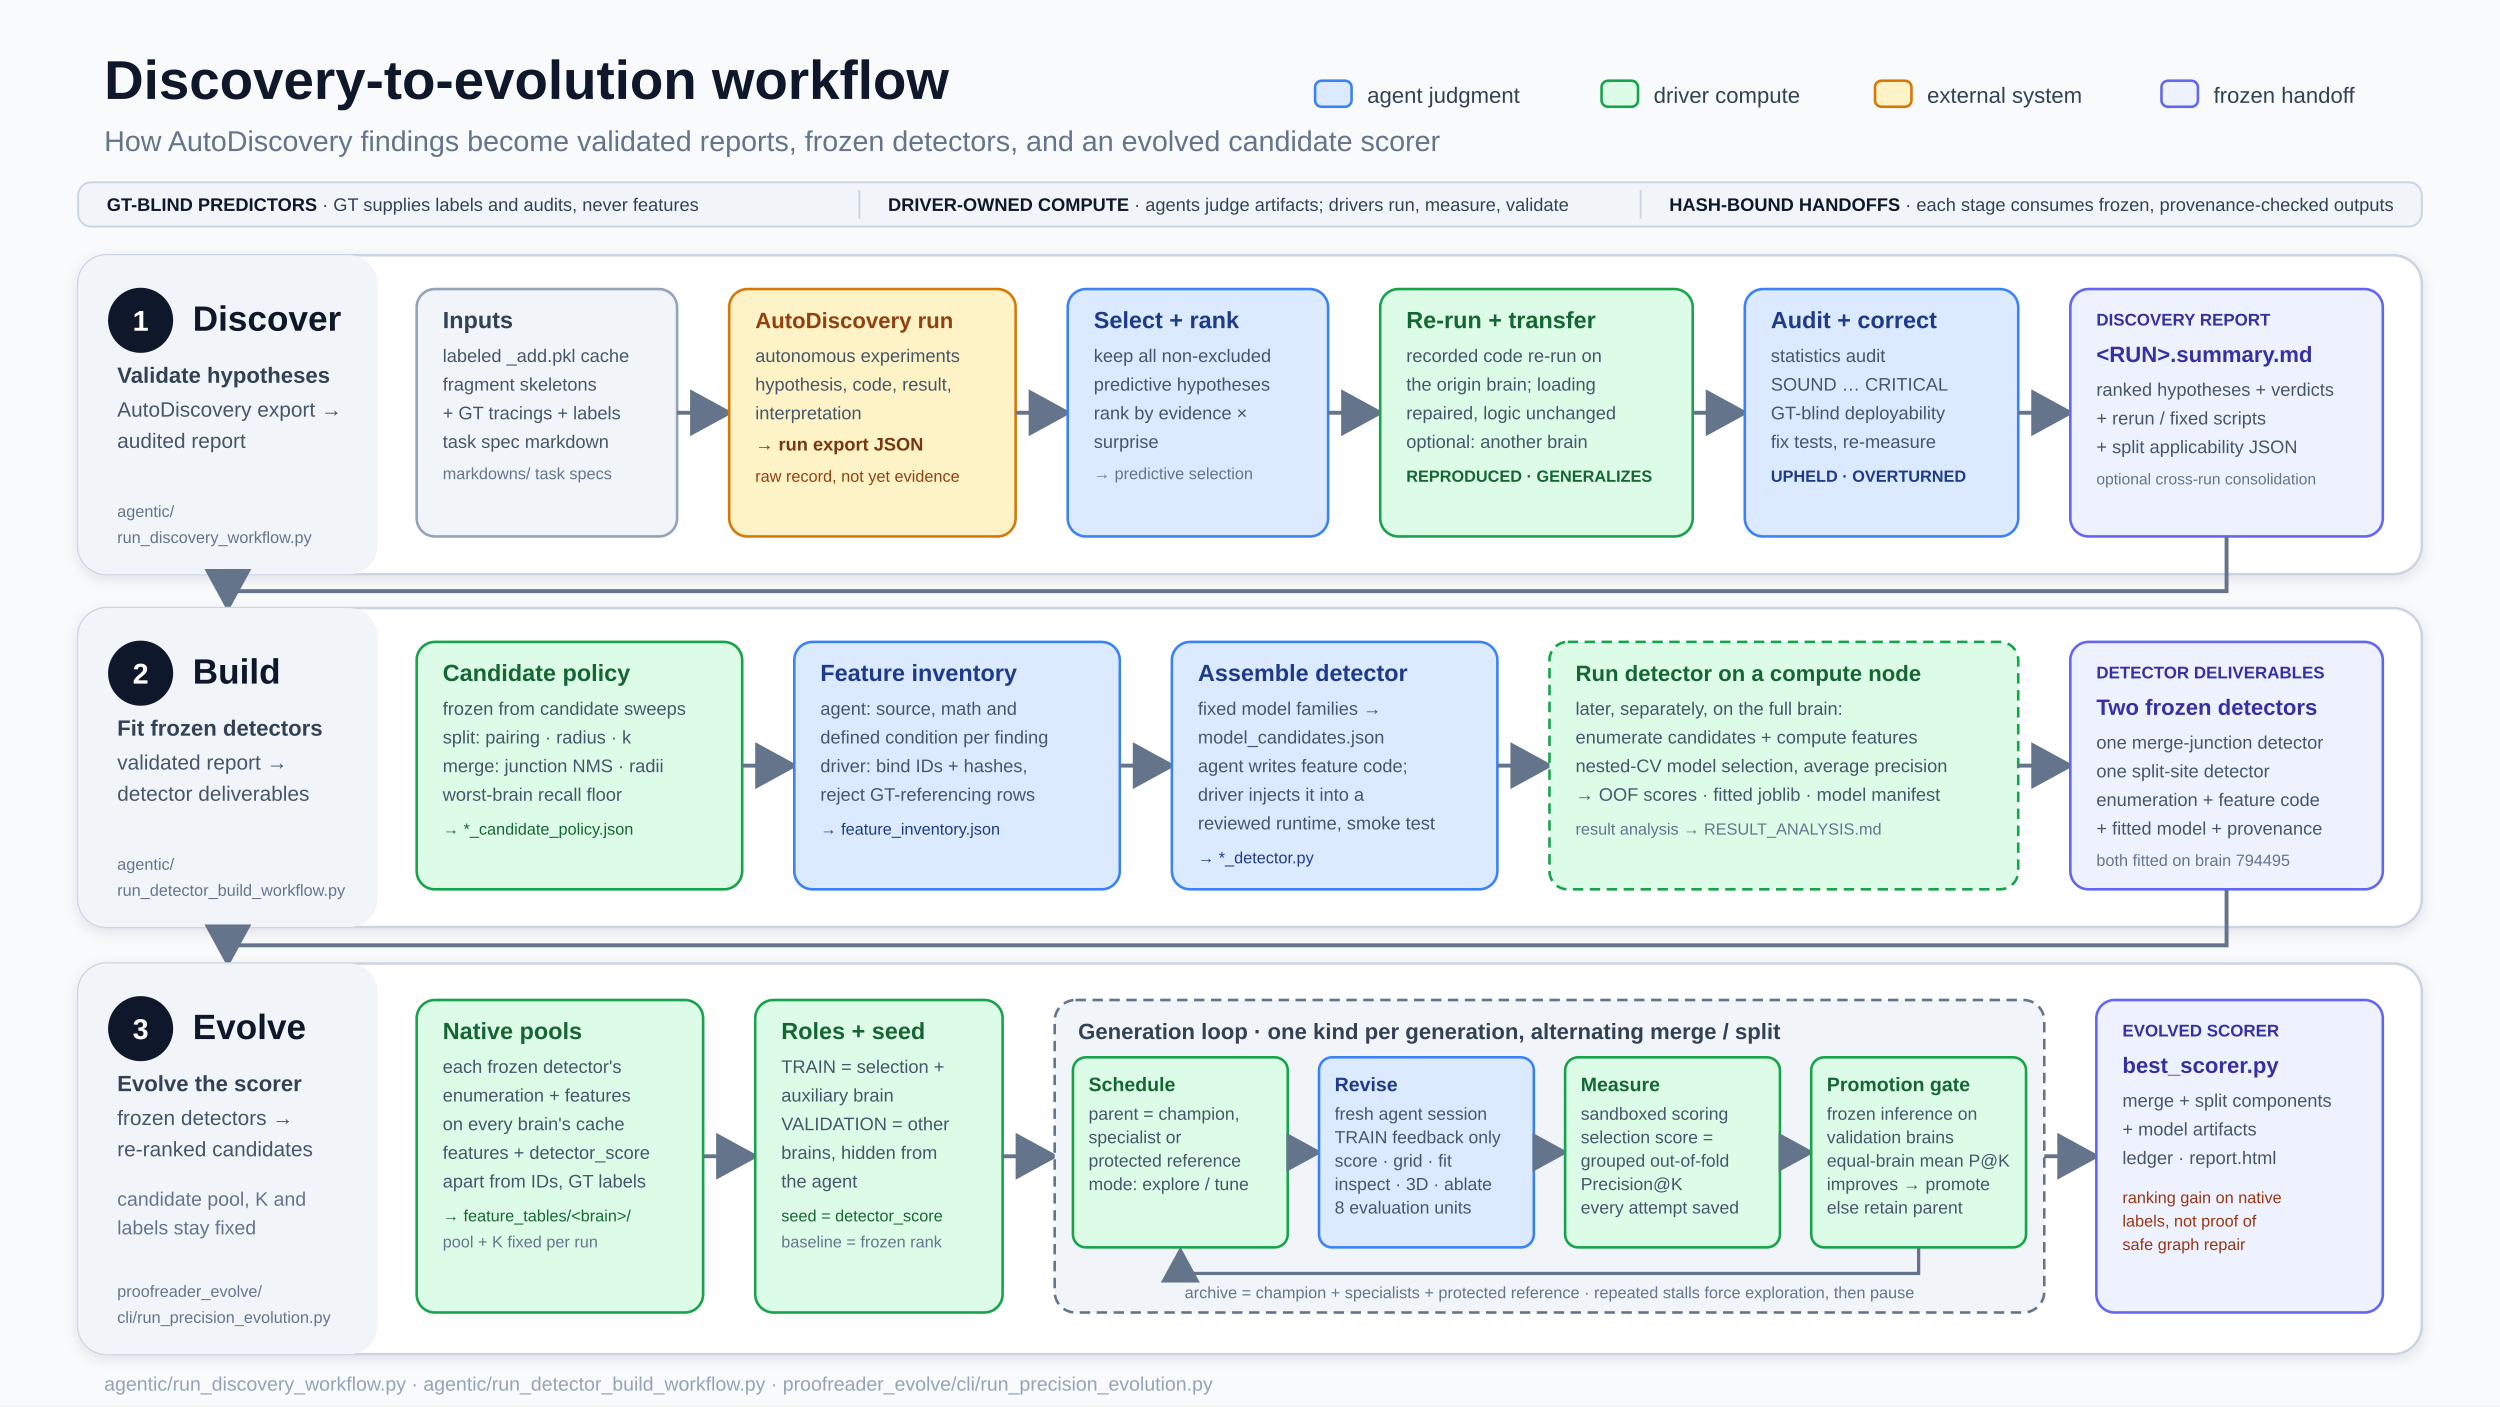
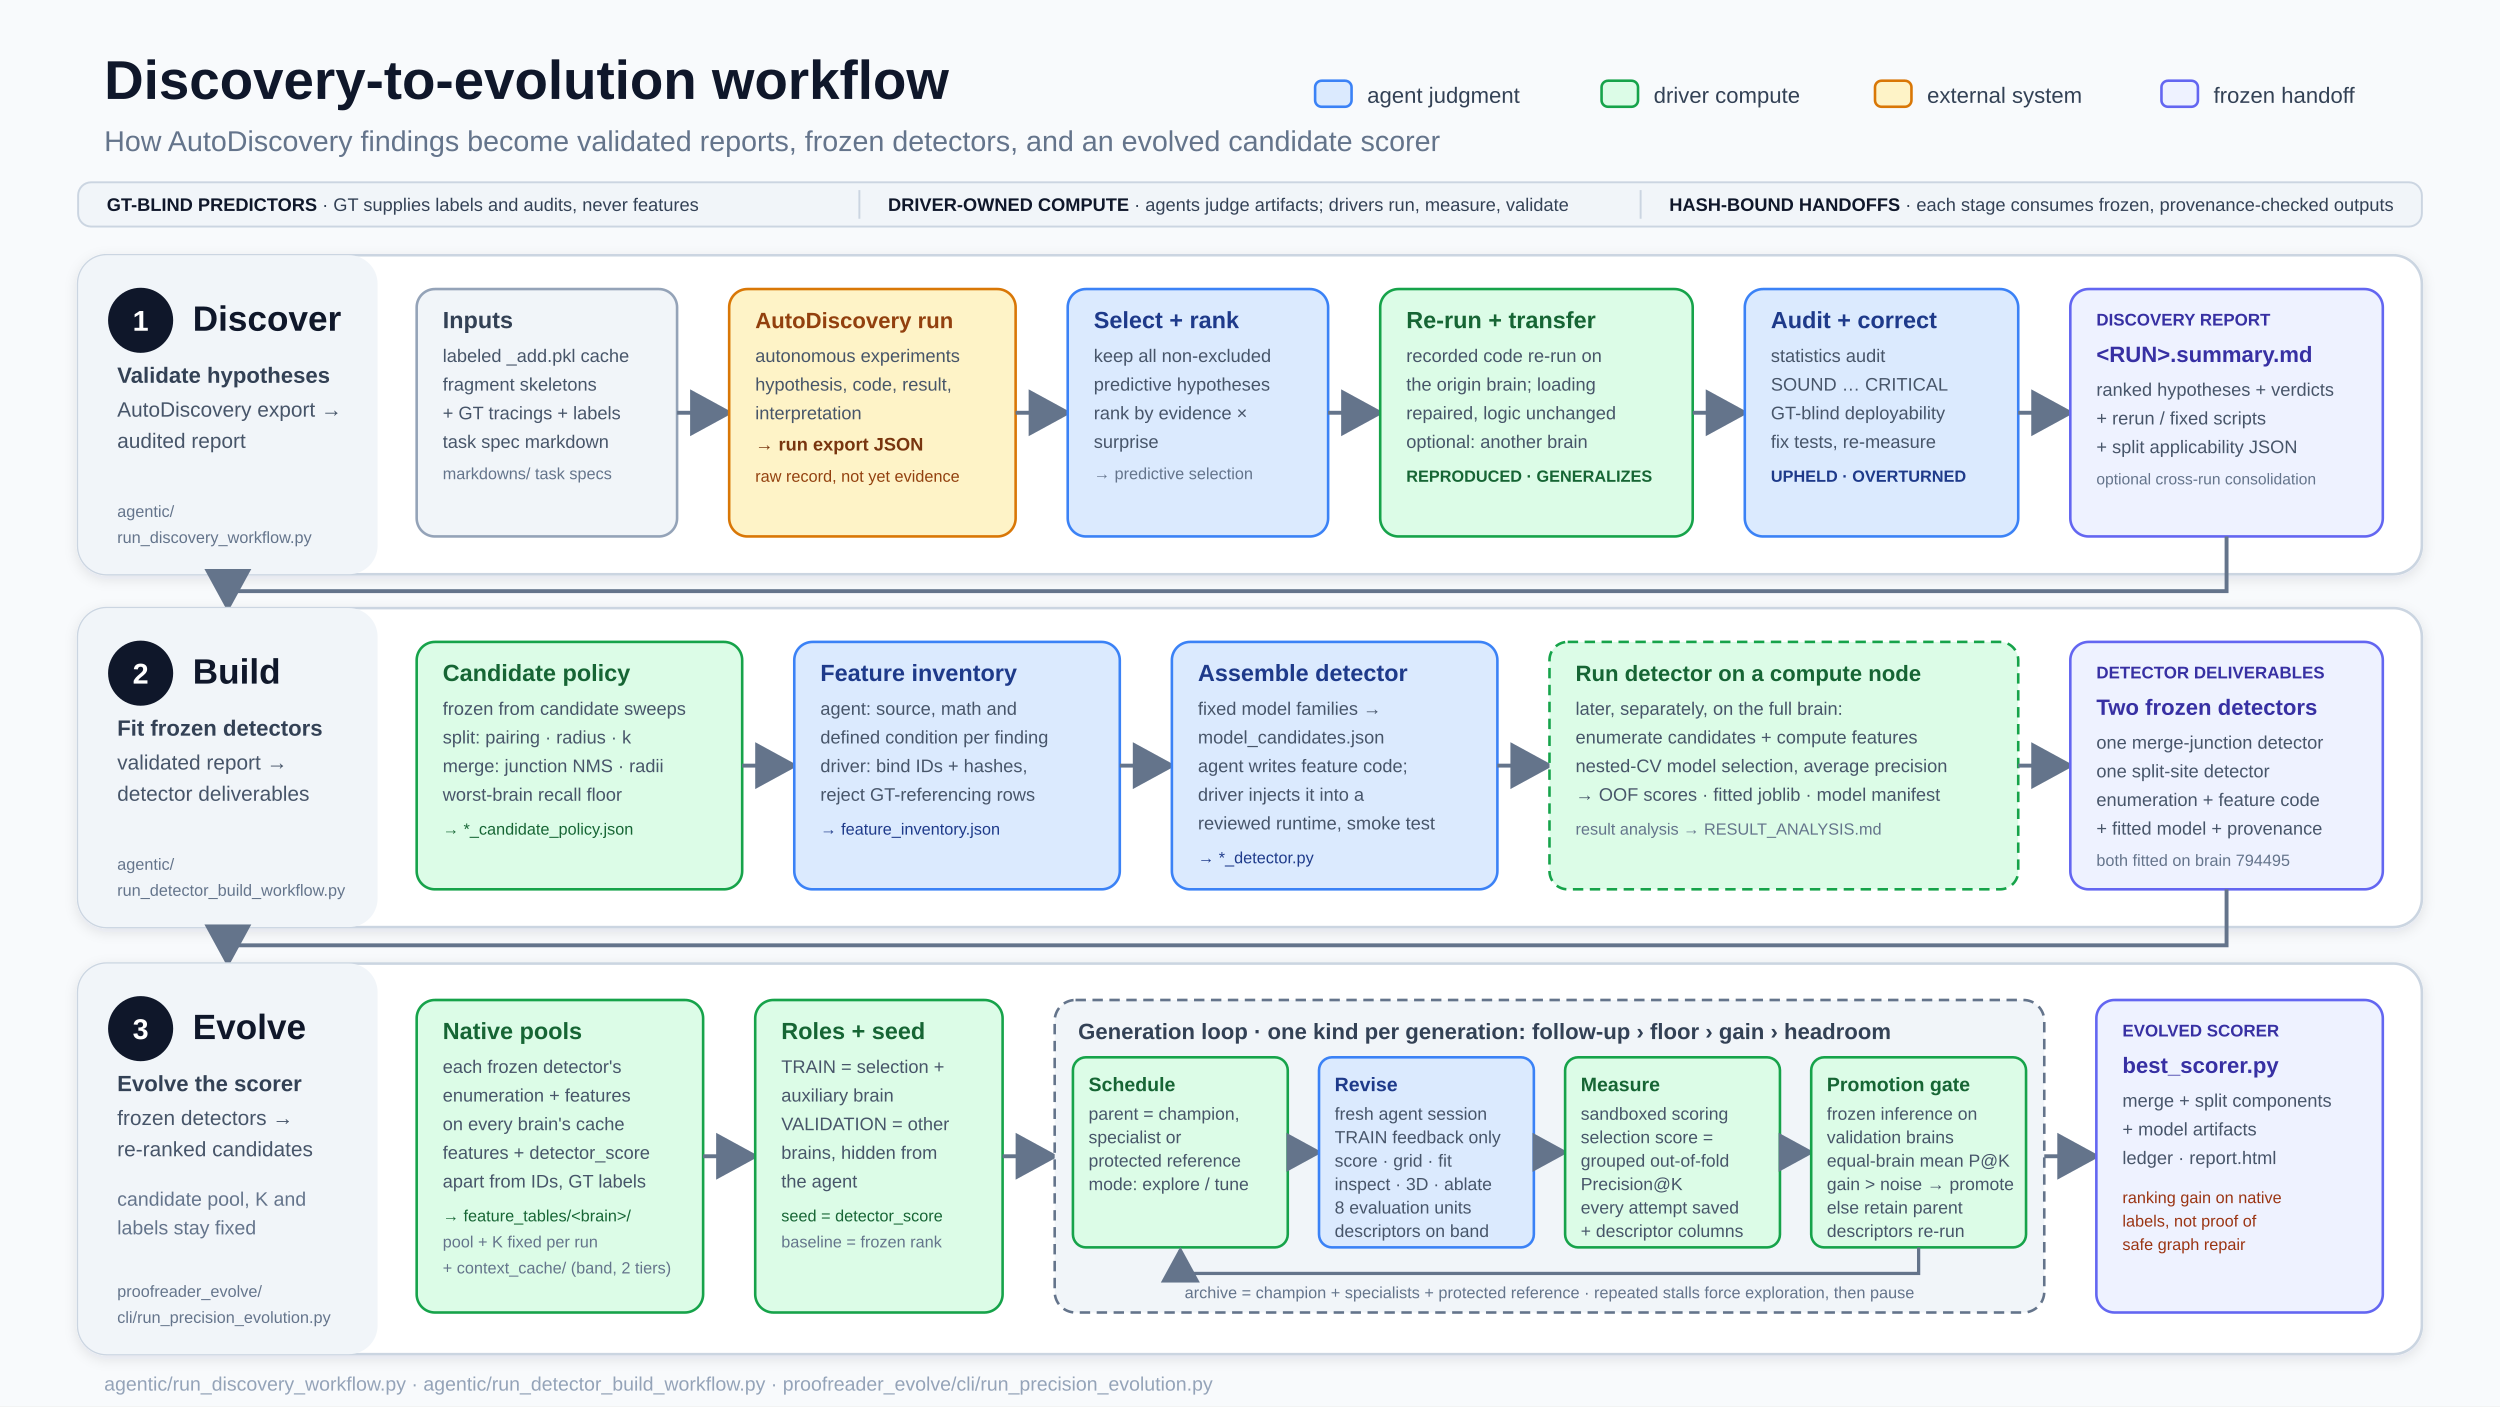
<svg xmlns="http://www.w3.org/2000/svg" width="1920" height="1080" viewBox="0 0 1920 1080" font-family="'Helvetica Neue',Arial,'Liberation Sans',sans-serif">
  <defs>
    <marker id="arrow" markerWidth="12" markerHeight="12" refX="10" refY="6" orient="auto">
      <path d="M0,0 L11,6 L0,12 z" fill="#64748b" />
    </marker>
    <filter id="shadow" x="-10%" y="-10%" width="120%" height="130%">
      <feDropShadow dx="0" dy="3" stdDeviation="5" flood-color="#0f172a" flood-opacity="0.10" />
    </filter>
  </defs>
  <rect width="1920" height="1080" fill="#f8fafc" />
  <text x="80" y="76" font-size="42" font-weight="700" fill="#0f172a">Discovery-to-evolution workflow</text>
  <text x="80" y="116" font-size="22" fill="#64748b">How AutoDiscovery findings become validated reports, frozen detectors, and an evolved candidate scorer</text>
  <rect x="1010" y="62" width="28" height="20" rx="5" fill="#dbeafe" stroke="#3b82f6" stroke-width="2" />
  <text x="1050" y="79" font-size="17" fill="#334155">agent judgment</text>
  <rect x="1230" y="62" width="28" height="20" rx="5" fill="#dcfce7" stroke="#16a34a" stroke-width="2" />
  <text x="1270" y="79" font-size="17" fill="#334155">driver compute</text>
  <rect x="1440" y="62" width="28" height="20" rx="5" fill="#fef3c7" stroke="#d97706" stroke-width="2" />
  <text x="1480" y="79" font-size="17" fill="#334155">external system</text>
  <rect x="1660" y="62" width="28" height="20" rx="5" fill="#eef2ff" stroke="#6366f1" stroke-width="2" />
  <text x="1700" y="79" font-size="17" fill="#334155">frozen handoff</text>
  <rect x="60" y="140" width="1800" height="34" rx="10" fill="#f1f5f9" stroke="#cbd5e1" stroke-width="1.5" />
  <line x1="660" y1="146" x2="660" y2="168" stroke="#cbd5e1" stroke-width="1.5" />
  <line x1="1260" y1="146" x2="1260" y2="168" stroke="#cbd5e1" stroke-width="1.5" />
  <text x="82" y="162" font-size="14" fill="#334155">
    <tspan font-weight="700" fill="#0f172a">GT-BLIND PREDICTORS</tspan>
    <tspan> · GT supplies labels and audits, never features</tspan>
  </text>
  <text x="682" y="162" font-size="14" fill="#334155">
    <tspan font-weight="700" fill="#0f172a">DRIVER-OWNED COMPUTE</tspan>
    <tspan> · agents judge artifacts; drivers run, measure, validate</tspan>
  </text>
  <text x="1282" y="162" font-size="14" fill="#334155">
    <tspan font-weight="700" fill="#0f172a">HASH-BOUND HANDOFFS</tspan>
    <tspan> · each stage consumes frozen, provenance-checked outputs</tspan>
  </text>
  <rect x="60" y="196" width="1800" height="245" rx="22" fill="#ffffff" stroke="#cbd5e1" stroke-width="2" filter="url(#shadow)" />
  <rect x="60" y="196" width="230" height="245" rx="22" fill="#f1f5f9" />
  <circle cx="108" cy="246" r="25" fill="#0f172a" />
  <text x="108" y="254" font-size="22" font-weight="700" text-anchor="middle" fill="#ffffff">1</text>
  <text x="148" y="254" font-size="27" font-weight="700" fill="#0f172a">Discover</text>
  <text x="90" y="294" font-size="17" font-weight="600" fill="#334155">Validate hypotheses</text>
  <text x="90" y="320" font-size="16" fill="#475569">AutoDiscovery export →</text>
  <text x="90" y="344" font-size="16" fill="#475569">audited report</text>
  <text x="90" y="397" font-size="12.5" fill="#64748b">agentic/</text>
  <text x="90" y="417" font-size="12.5" fill="#64748b">run_discovery_workflow.py</text>
  <rect x="320" y="222" width="200" height="190" rx="14" fill="#f1f5f9" stroke="#94a3b8" stroke-width="2" />
  <text x="340" y="252" font-size="18" font-weight="700" fill="#334155">Inputs</text>
  <text x="340" y="278" font-size="14" fill="#475569">labeled _add.pkl cache</text>
  <text x="340" y="300" font-size="14" fill="#475569">fragment skeletons</text>
  <text x="340" y="322" font-size="14" fill="#475569">+ GT tracings + labels</text>
  <text x="340" y="344" font-size="14" fill="#475569">task spec markdown</text>
  <text x="340" y="368" font-size="12.5" fill="#64748b">markdowns/ task specs</text>
  <line x1="520" y1="317" x2="560" y2="317" stroke="#64748b" stroke-width="3" marker-end="url(#arrow)" />
  <rect x="560" y="222" width="220" height="190" rx="14" fill="#fef3c7" stroke="#d97706" stroke-width="2" />
  <text x="580" y="252" font-size="17" font-weight="700" fill="#92400e">AutoDiscovery run</text>
  <text x="580" y="278" font-size="14" fill="#475569">autonomous experiments</text>
  <text x="580" y="300" font-size="14" fill="#475569">hypothesis, code, result,</text>
  <text x="580" y="322" font-size="14" fill="#475569">interpretation</text>
  <text x="580" y="346" font-size="14" font-weight="600" fill="#78350f">→ run export JSON</text>
  <text x="580" y="370" font-size="12.5" fill="#92400e">raw record, not yet evidence</text>
  <line x1="780" y1="317" x2="820" y2="317" stroke="#64748b" stroke-width="3" marker-end="url(#arrow)" />
  <rect x="820" y="222" width="200" height="190" rx="14" fill="#dbeafe" stroke="#3b82f6" stroke-width="2" />
  <text x="840" y="252" font-size="18" font-weight="700" fill="#1e3a8a">Select + rank</text>
  <text x="840" y="278" font-size="14" fill="#475569">keep all non-excluded</text>
  <text x="840" y="300" font-size="14" fill="#475569">predictive hypotheses</text>
  <text x="840" y="322" font-size="14" fill="#475569">rank by evidence ×</text>
  <text x="840" y="344" font-size="14" fill="#475569">surprise</text>
  <text x="840" y="368" font-size="12.5" fill="#64748b">→ predictive selection</text>
  <line x1="1020" y1="317" x2="1060" y2="317" stroke="#64748b" stroke-width="3" marker-end="url(#arrow)" />
  <rect x="1060" y="222" width="240" height="190" rx="14" fill="#dcfce7" stroke="#16a34a" stroke-width="2" />
  <text x="1080" y="252" font-size="18" font-weight="700" fill="#166534">Re-run + transfer</text>
  <text x="1080" y="278" font-size="14" fill="#475569">recorded code re-run on</text>
  <text x="1080" y="300" font-size="14" fill="#475569">the origin brain; loading</text>
  <text x="1080" y="322" font-size="14" fill="#475569">repaired, logic unchanged</text>
  <text x="1080" y="344" font-size="14" fill="#475569">optional: another brain</text>
  <text x="1080" y="370" font-size="12.5" font-weight="600" fill="#166534">REPRODUCED · GENERALIZES</text>
  <line x1="1300" y1="317" x2="1340" y2="317" stroke="#64748b" stroke-width="3" marker-end="url(#arrow)" />
  <rect x="1340" y="222" width="210" height="190" rx="14" fill="#dbeafe" stroke="#3b82f6" stroke-width="2" />
  <text x="1360" y="252" font-size="18" font-weight="700" fill="#1e3a8a">Audit + correct</text>
  <text x="1360" y="278" font-size="14" fill="#475569">statistics audit</text>
  <text x="1360" y="300" font-size="14" fill="#475569">SOUND … CRITICAL</text>
  <text x="1360" y="322" font-size="14" fill="#475569">GT-blind deployability</text>
  <text x="1360" y="344" font-size="14" fill="#475569">fix tests, re-measure</text>
  <text x="1360" y="370" font-size="12.5" font-weight="600" fill="#1e3a8a">UPHELD · OVERTURNED</text>
  <line x1="1550" y1="317" x2="1590" y2="317" stroke="#64748b" stroke-width="3" marker-end="url(#arrow)" />
  <rect x="1590" y="222" width="240" height="190" rx="14" fill="#eef2ff" stroke="#6366f1" stroke-width="2" />
  <text x="1610" y="250" font-size="13" font-weight="700" fill="#3730a3">DISCOVERY REPORT</text>
  <text x="1610" y="278" font-size="17" font-weight="700" fill="#3730a3">&lt;RUN&gt;.summary.md</text>
  <text x="1610" y="304" font-size="14" fill="#475569">ranked hypotheses + verdicts</text>
  <text x="1610" y="326" font-size="14" fill="#475569">+ rerun / fixed scripts</text>
  <text x="1610" y="348" font-size="14" fill="#475569">+ split applicability JSON</text>
  <text x="1610" y="372" font-size="12" fill="#64748b">optional cross-run consolidation</text>
  <path d="M1710,412 V454 H175 V467" fill="none" stroke="#64748b" stroke-width="3" marker-end="url(#arrow)" />
  <rect x="60" y="467" width="1800" height="245" rx="22" fill="#ffffff" stroke="#cbd5e1" stroke-width="2" filter="url(#shadow)" />
  <rect x="60" y="467" width="230" height="245" rx="22" fill="#f1f5f9" />
  <circle cx="108" cy="517" r="25" fill="#0f172a" />
  <text x="108" y="525" font-size="22" font-weight="700" text-anchor="middle" fill="#ffffff">2</text>
  <text x="148" y="525" font-size="27" font-weight="700" fill="#0f172a">Build</text>
  <text x="90" y="565" font-size="17" font-weight="600" fill="#334155">Fit frozen detectors</text>
  <text x="90" y="591" font-size="16" fill="#475569">validated report →</text>
  <text x="90" y="615" font-size="16" fill="#475569">detector deliverables</text>
  <text x="90" y="668" font-size="12.5" fill="#64748b">agentic/</text>
  <text x="90" y="688" font-size="12.5" fill="#64748b">run_detector_build_workflow.py</text>
  <rect x="320" y="493" width="250" height="190" rx="14" fill="#dcfce7" stroke="#16a34a" stroke-width="2" />
  <text x="340" y="523" font-size="18" font-weight="700" fill="#166534">Candidate policy</text>
  <text x="340" y="549" font-size="14" fill="#475569">frozen from candidate sweeps</text>
  <text x="340" y="571" font-size="14" fill="#475569">split: pairing · radius · k</text>
  <text x="340" y="593" font-size="14" fill="#475569">merge: junction NMS · radii</text>
  <text x="340" y="615" font-size="14" fill="#475569">worst-brain recall floor</text>
  <text x="340" y="641" font-size="12.5" fill="#166534">→ *_candidate_policy.json</text>
  <line x1="570" y1="588" x2="610" y2="588" stroke="#64748b" stroke-width="3" marker-end="url(#arrow)" />
  <rect x="610" y="493" width="250" height="190" rx="14" fill="#dbeafe" stroke="#3b82f6" stroke-width="2" />
  <text x="630" y="523" font-size="18" font-weight="700" fill="#1e3a8a">Feature inventory</text>
  <text x="630" y="549" font-size="14" fill="#475569">agent: source, math and</text>
  <text x="630" y="571" font-size="14" fill="#475569">defined condition per finding</text>
  <text x="630" y="593" font-size="14" fill="#475569">driver: bind IDs + hashes,</text>
  <text x="630" y="615" font-size="14" fill="#475569">reject GT-referencing rows</text>
  <text x="630" y="641" font-size="12.5" fill="#1e3a8a">→ feature_inventory.json</text>
  <line x1="860" y1="588" x2="900" y2="588" stroke="#64748b" stroke-width="3" marker-end="url(#arrow)" />
  <rect x="900" y="493" width="250" height="190" rx="14" fill="#dbeafe" stroke="#3b82f6" stroke-width="2" />
  <text x="920" y="523" font-size="18" font-weight="700" fill="#1e3a8a">Assemble detector</text>
  <text x="920" y="549" font-size="14" fill="#475569">fixed model families →</text>
  <text x="920" y="571" font-size="14" fill="#475569">model_candidates.json</text>
  <text x="920" y="593" font-size="14" fill="#475569">agent writes feature code;</text>
  <text x="920" y="615" font-size="14" fill="#475569">driver injects it into a</text>
  <text x="920" y="637" font-size="14" fill="#475569">reviewed runtime, smoke test</text>
  <text x="920" y="663" font-size="12.5" fill="#1e3a8a">→ *_detector.py</text>
  <line x1="1150" y1="588" x2="1190" y2="588" stroke="#64748b" stroke-width="3" marker-end="url(#arrow)" />
  <rect x="1190" y="493" width="360" height="190" rx="14" fill="#dcfce7" stroke="#16a34a" stroke-width="2" stroke-dasharray="8 5" />
  <text x="1210" y="523" font-size="17" font-weight="700" fill="#166534">Run detector on a compute node</text>
  <text x="1210" y="549" font-size="14" fill="#475569">later, separately, on the full brain:</text>
  <text x="1210" y="571" font-size="14" fill="#475569">enumerate candidates + compute features</text>
  <text x="1210" y="593" font-size="14" fill="#475569">nested-CV model selection, average precision</text>
  <text x="1210" y="615" font-size="14" fill="#475569">→ OOF scores · fitted joblib · model manifest</text>
  <text x="1210" y="641" font-size="12.5" fill="#64748b">result analysis → RESULT_ANALYSIS.md</text>
  <line x1="1550" y1="588" x2="1590" y2="588" stroke="#64748b" stroke-width="3" marker-end="url(#arrow)" />
  <rect x="1590" y="493" width="240" height="190" rx="14" fill="#eef2ff" stroke="#6366f1" stroke-width="2" />
  <text x="1610" y="521" font-size="13" font-weight="700" fill="#3730a3">DETECTOR DELIVERABLES</text>
  <text x="1610" y="549" font-size="17" font-weight="700" fill="#3730a3">Two frozen detectors</text>
  <text x="1610" y="575" font-size="14" fill="#475569">one merge-junction detector</text>
  <text x="1610" y="597" font-size="14" fill="#475569">one split-site detector</text>
  <text x="1610" y="619" font-size="14" fill="#475569">enumeration + feature code</text>
  <text x="1610" y="641" font-size="14" fill="#475569">+ fitted model + provenance</text>
  <text x="1610" y="665" font-size="12.5" fill="#64748b">both fitted on brain 794495</text>
  <path d="M1710,683 V726 H175 V740" fill="none" stroke="#64748b" stroke-width="3" marker-end="url(#arrow)" />
  <rect x="60" y="740" width="1800" height="300" rx="22" fill="#ffffff" stroke="#cbd5e1" stroke-width="2" filter="url(#shadow)" />
  <rect x="60" y="740" width="230" height="300" rx="22" fill="#f1f5f9" />
  <circle cx="108" cy="790" r="25" fill="#0f172a" />
  <text x="108" y="798" font-size="22" font-weight="700" text-anchor="middle" fill="#ffffff">3</text>
  <text x="148" y="798" font-size="27" font-weight="700" fill="#0f172a">Evolve</text>
  <text x="90" y="838" font-size="17" font-weight="600" fill="#334155">Evolve the scorer</text>
  <text x="90" y="864" font-size="16" fill="#475569">frozen detectors →</text>
  <text x="90" y="888" font-size="16" fill="#475569">re-ranked candidates</text>
  <text x="90" y="926" font-size="15" fill="#64748b">candidate pool, K and</text>
  <text x="90" y="948" font-size="15" fill="#64748b">labels stay fixed</text>
  <text x="90" y="996" font-size="12.5" fill="#64748b">proofreader_evolve/</text>
  <text x="90" y="1016" font-size="12.5" fill="#64748b">cli/run_precision_evolution.py</text>
  <rect x="320" y="768" width="220" height="240" rx="14" fill="#dcfce7" stroke="#16a34a" stroke-width="2" />
  <text x="340" y="798" font-size="18" font-weight="700" fill="#166534">Native pools</text>
  <text x="340" y="824" font-size="14" fill="#475569">each frozen detector's</text>
  <text x="340" y="846" font-size="14" fill="#475569">enumeration + features</text>
  <text x="340" y="868" font-size="14" fill="#475569">on every brain's cache</text>
  <text x="340" y="890" font-size="14" fill="#475569">features + detector_score</text>
  <text x="340" y="912" font-size="14" fill="#475569">apart from IDs, GT labels</text>
  <text x="340" y="938" font-size="12.5" fill="#166534">→ feature_tables/&lt;brain&gt;/</text>
  <text x="340" y="958" font-size="12.5" fill="#64748b">pool + K fixed per run</text>
+   <text x="340" y="978" font-size="12.5" fill="#64748b">+ context_cache/ (band, 2 tiers)</text>
  <line x1="540" y1="888" x2="580" y2="888" stroke="#64748b" stroke-width="3" marker-end="url(#arrow)" />
  <rect x="580" y="768" width="190" height="240" rx="14" fill="#dcfce7" stroke="#16a34a" stroke-width="2" />
  <text x="600" y="798" font-size="18" font-weight="700" fill="#166534">Roles + seed</text>
  <text x="600" y="824" font-size="14" fill="#475569">TRAIN = selection +</text>
  <text x="600" y="846" font-size="14" fill="#475569">auxiliary brain</text>
  <text x="600" y="868" font-size="14" fill="#475569">VALIDATION = other</text>
  <text x="600" y="890" font-size="14" fill="#475569">brains, hidden from</text>
  <text x="600" y="912" font-size="14" fill="#475569">the agent</text>
  <text x="600" y="938" font-size="12.5" fill="#166534">seed = detector_score</text>
  <text x="600" y="958" font-size="12.5" fill="#64748b">baseline = frozen rank</text>
  <line x1="770" y1="888" x2="810" y2="888" stroke="#64748b" stroke-width="3" marker-end="url(#arrow)" />
  <rect x="810" y="768" width="760" height="240" rx="16" fill="#f1f5f9" stroke="#64748b" stroke-width="2" stroke-dasharray="8 5" />
-   <text x="828" y="798" font-size="17" font-weight="700" fill="#334155">Generation loop · one kind per generation, alternating merge / split</text>
+   <text x="828" y="798" font-size="17" font-weight="700" fill="#334155">Generation loop · one kind per generation: follow-up › floor › gain › headroom</text>
  <rect x="824" y="812" width="165" height="146" rx="10" fill="#dcfce7" stroke="#16a34a" stroke-width="2" />
  <text x="836" y="838" font-size="15" font-weight="700" fill="#166534">Schedule</text>
  <text x="836" y="860" font-size="13.5" fill="#475569">parent = champion,</text>
  <text x="836" y="878" font-size="13.5" fill="#475569">specialist or</text>
  <text x="836" y="896" font-size="13.5" fill="#475569">protected reference</text>
  <text x="836" y="914" font-size="13.5" fill="#475569">mode: explore / tune</text>
  <line x1="989" y1="885" x2="1013" y2="885" stroke="#64748b" stroke-width="2.5" marker-end="url(#arrow)" />
  <rect x="1013" y="812" width="165" height="146" rx="10" fill="#dbeafe" stroke="#3b82f6" stroke-width="2" />
  <text x="1025" y="838" font-size="15" font-weight="700" fill="#1e3a8a">Revise</text>
  <text x="1025" y="860" font-size="13.5" fill="#475569">fresh agent session</text>
  <text x="1025" y="878" font-size="13.5" fill="#475569">TRAIN feedback only</text>
  <text x="1025" y="896" font-size="13.5" fill="#475569">score · grid · fit</text>
  <text x="1025" y="914" font-size="13.5" fill="#475569">inspect · 3D · ablate</text>
  <text x="1025" y="932" font-size="13.5" fill="#475569">8 evaluation units</text>
+   <text x="1025" y="950" font-size="13.5" fill="#475569">descriptors on band</text>
  <line x1="1178" y1="885" x2="1202" y2="885" stroke="#64748b" stroke-width="2.5" marker-end="url(#arrow)" />
  <rect x="1202" y="812" width="165" height="146" rx="10" fill="#dcfce7" stroke="#16a34a" stroke-width="2" />
  <text x="1214" y="838" font-size="15" font-weight="700" fill="#166534">Measure</text>
  <text x="1214" y="860" font-size="13.5" fill="#475569">sandboxed scoring</text>
  <text x="1214" y="878" font-size="13.5" fill="#475569">selection score =</text>
  <text x="1214" y="896" font-size="13.5" fill="#475569">grouped out-of-fold</text>
  <text x="1214" y="914" font-size="13.5" fill="#475569">Precision@K</text>
  <text x="1214" y="932" font-size="13.5" fill="#475569">every attempt saved</text>
+   <text x="1214" y="950" font-size="13.5" fill="#475569">+ descriptor columns</text>
  <line x1="1367" y1="885" x2="1391" y2="885" stroke="#64748b" stroke-width="2.5" marker-end="url(#arrow)" />
  <rect x="1391" y="812" width="165" height="146" rx="10" fill="#dcfce7" stroke="#16a34a" stroke-width="2" />
  <text x="1403" y="838" font-size="15" font-weight="700" fill="#166534">Promotion gate</text>
  <text x="1403" y="860" font-size="13.5" fill="#475569">frozen inference on</text>
  <text x="1403" y="878" font-size="13.5" fill="#475569">validation brains</text>
  <text x="1403" y="896" font-size="13.5" fill="#475569">equal-brain mean P@K</text>
-   <text x="1403" y="914" font-size="13.5" fill="#475569">improves → promote</text>
+   <text x="1403" y="914" font-size="13.5" fill="#475569">gain &gt; noise → promote</text>
  <text x="1403" y="932" font-size="13.5" fill="#475569">else retain parent</text>
+   <text x="1403" y="950" font-size="13.5" fill="#475569">descriptors re-run</text>
  <path d="M1473.5,958 V978 H906.5 V960" fill="none" stroke="#64748b" stroke-width="2.5" marker-end="url(#arrow)" />
  <text x="1190" y="997" font-size="12.5" text-anchor="middle" fill="#64748b">archive = champion + specialists + protected reference · repeated stalls force exploration, then pause</text>
  <line x1="1570" y1="888" x2="1610" y2="888" stroke="#64748b" stroke-width="3" marker-end="url(#arrow)" />
  <rect x="1610" y="768" width="220" height="240" rx="14" fill="#eef2ff" stroke="#6366f1" stroke-width="2" />
  <text x="1630" y="796" font-size="13" font-weight="700" fill="#3730a3">EVOLVED SCORER</text>
  <text x="1630" y="824" font-size="17" font-weight="700" fill="#3730a3">best_scorer.py</text>
  <text x="1630" y="850" font-size="14" fill="#475569">merge + split components</text>
  <text x="1630" y="872" font-size="14" fill="#475569">+ model artifacts</text>
  <text x="1630" y="894" font-size="14" fill="#475569">ledger · report.html</text>
  <text x="1630" y="924" font-size="12.5" fill="#9a3412">ranking gain on native</text>
  <text x="1630" y="942" font-size="12.5" fill="#9a3412">labels, not proof of</text>
  <text x="1630" y="960" font-size="12.5" fill="#9a3412">safe graph repair</text>
  <text x="80" y="1068" font-size="15" fill="#94a3b8">agentic/run_discovery_workflow.py · agentic/run_detector_build_workflow.py · proofreader_evolve/cli/run_precision_evolution.py</text>
</svg>
